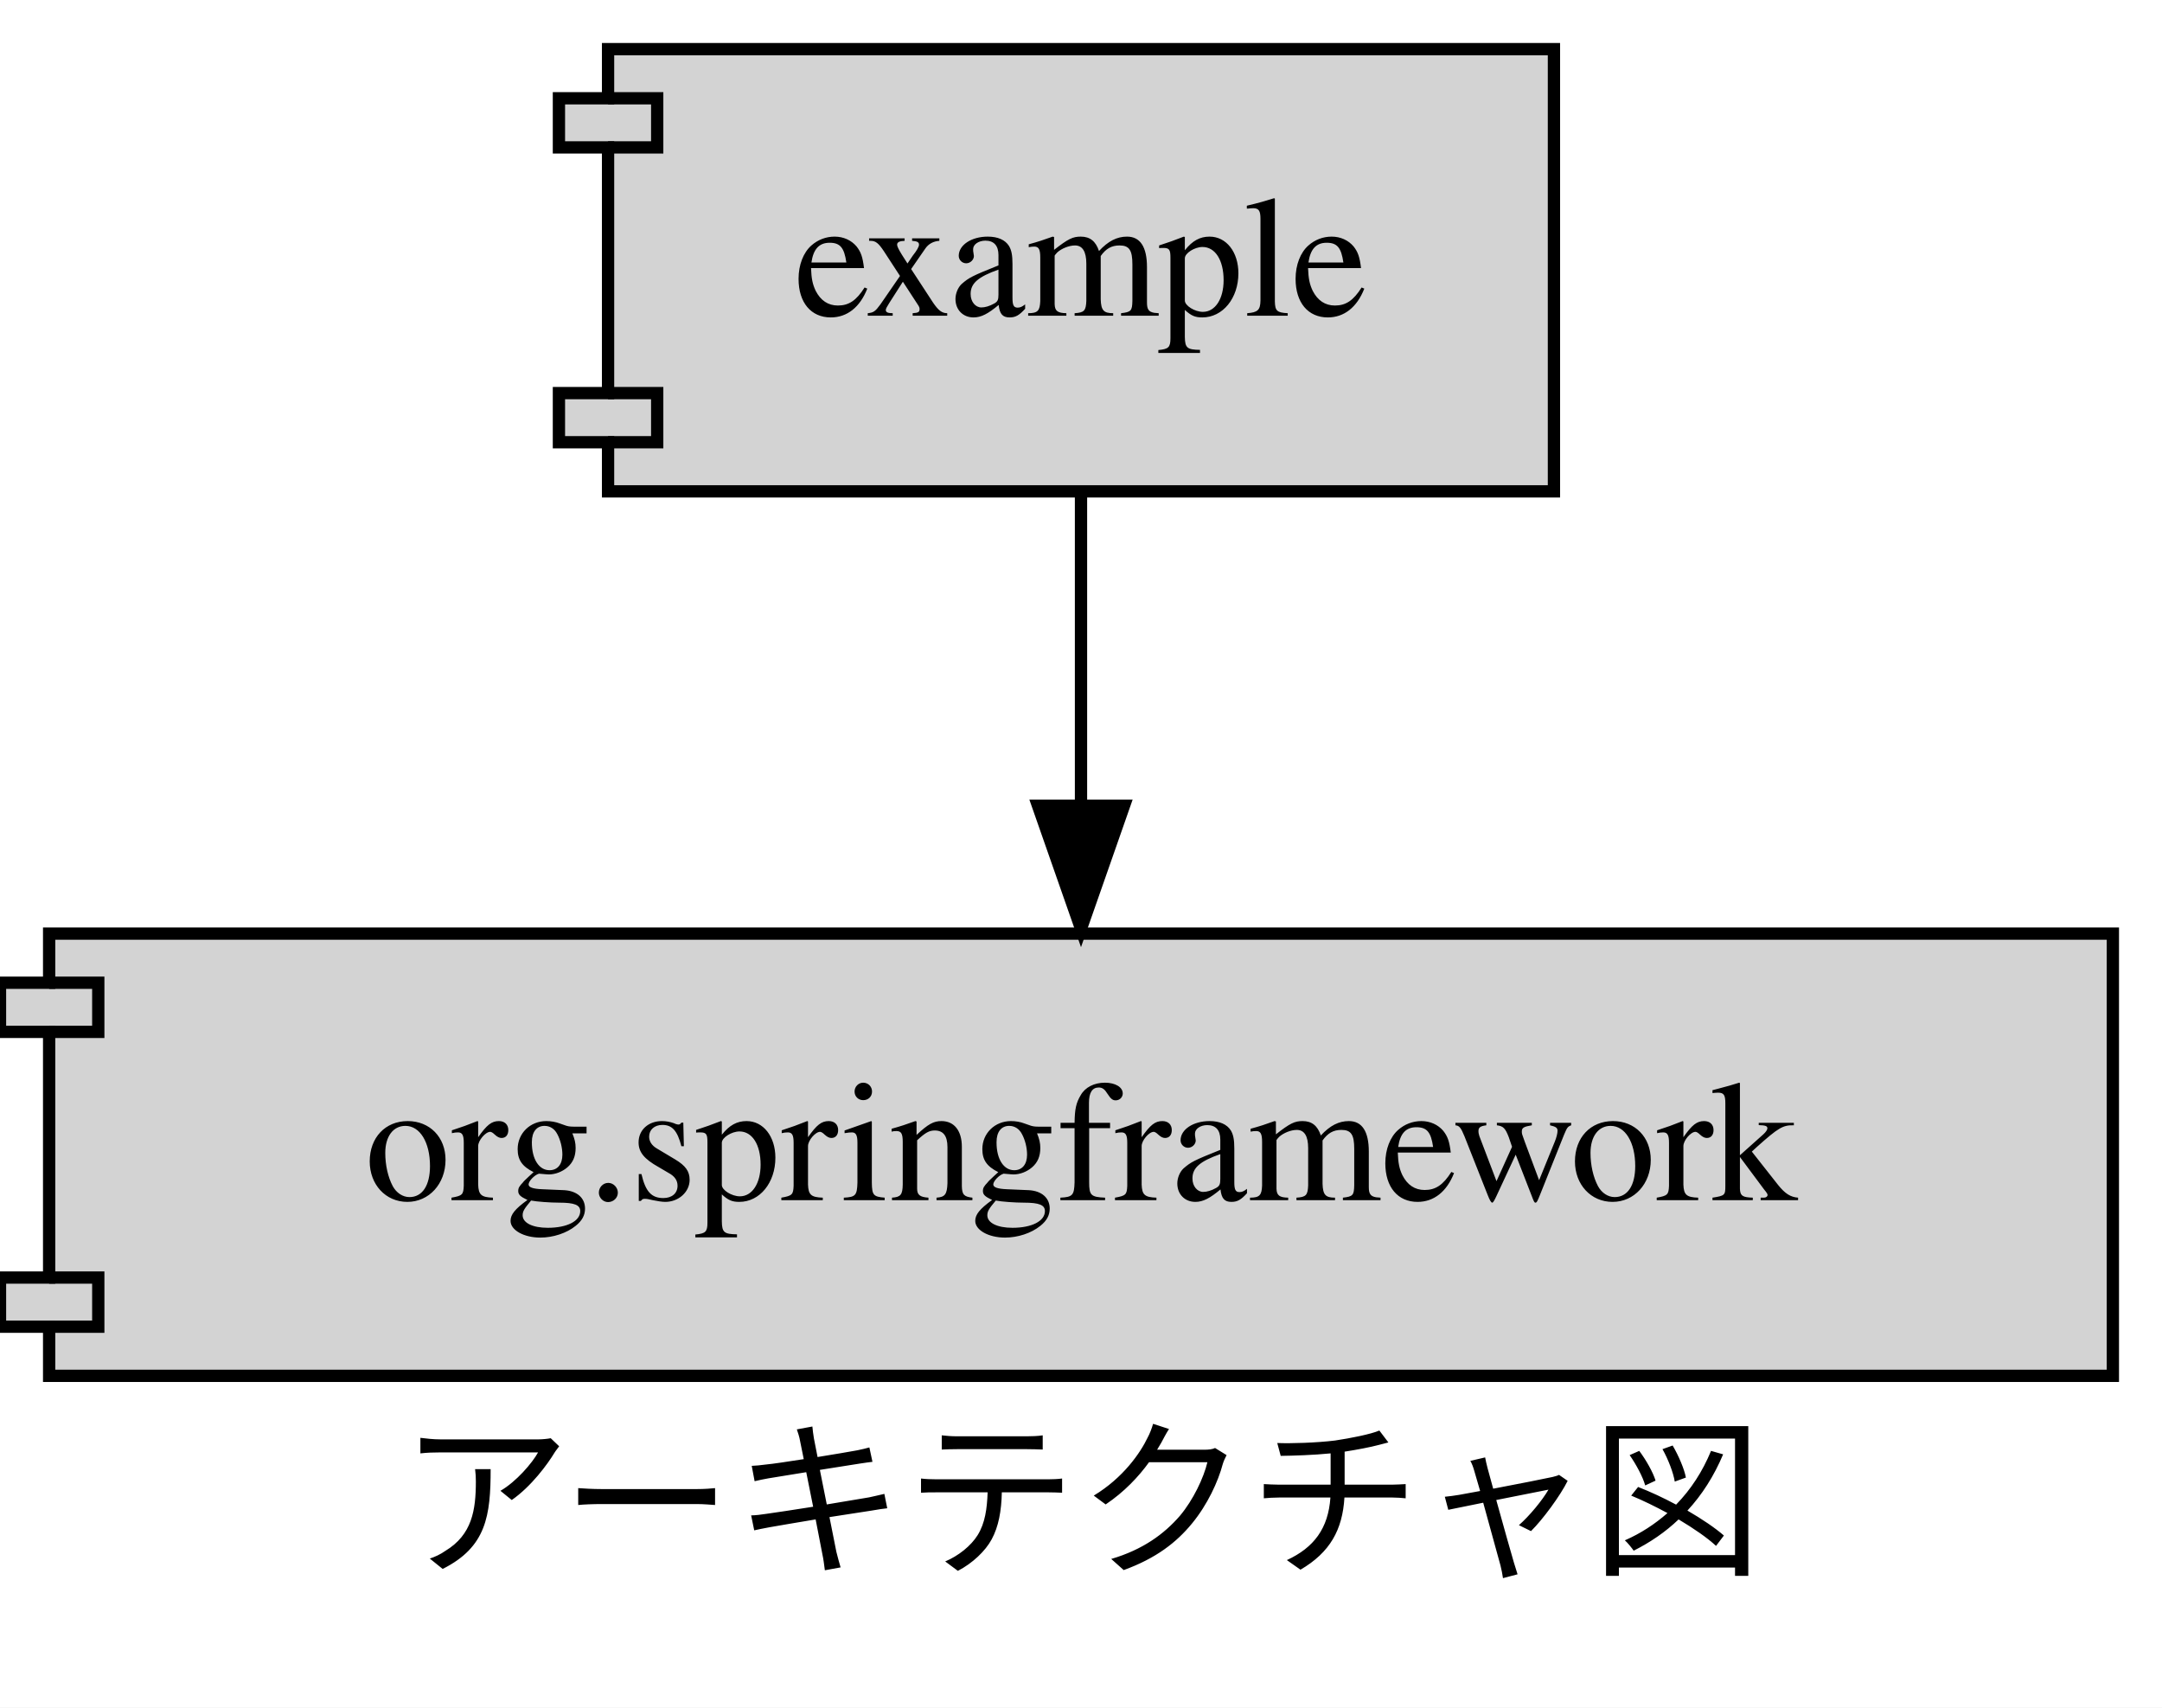
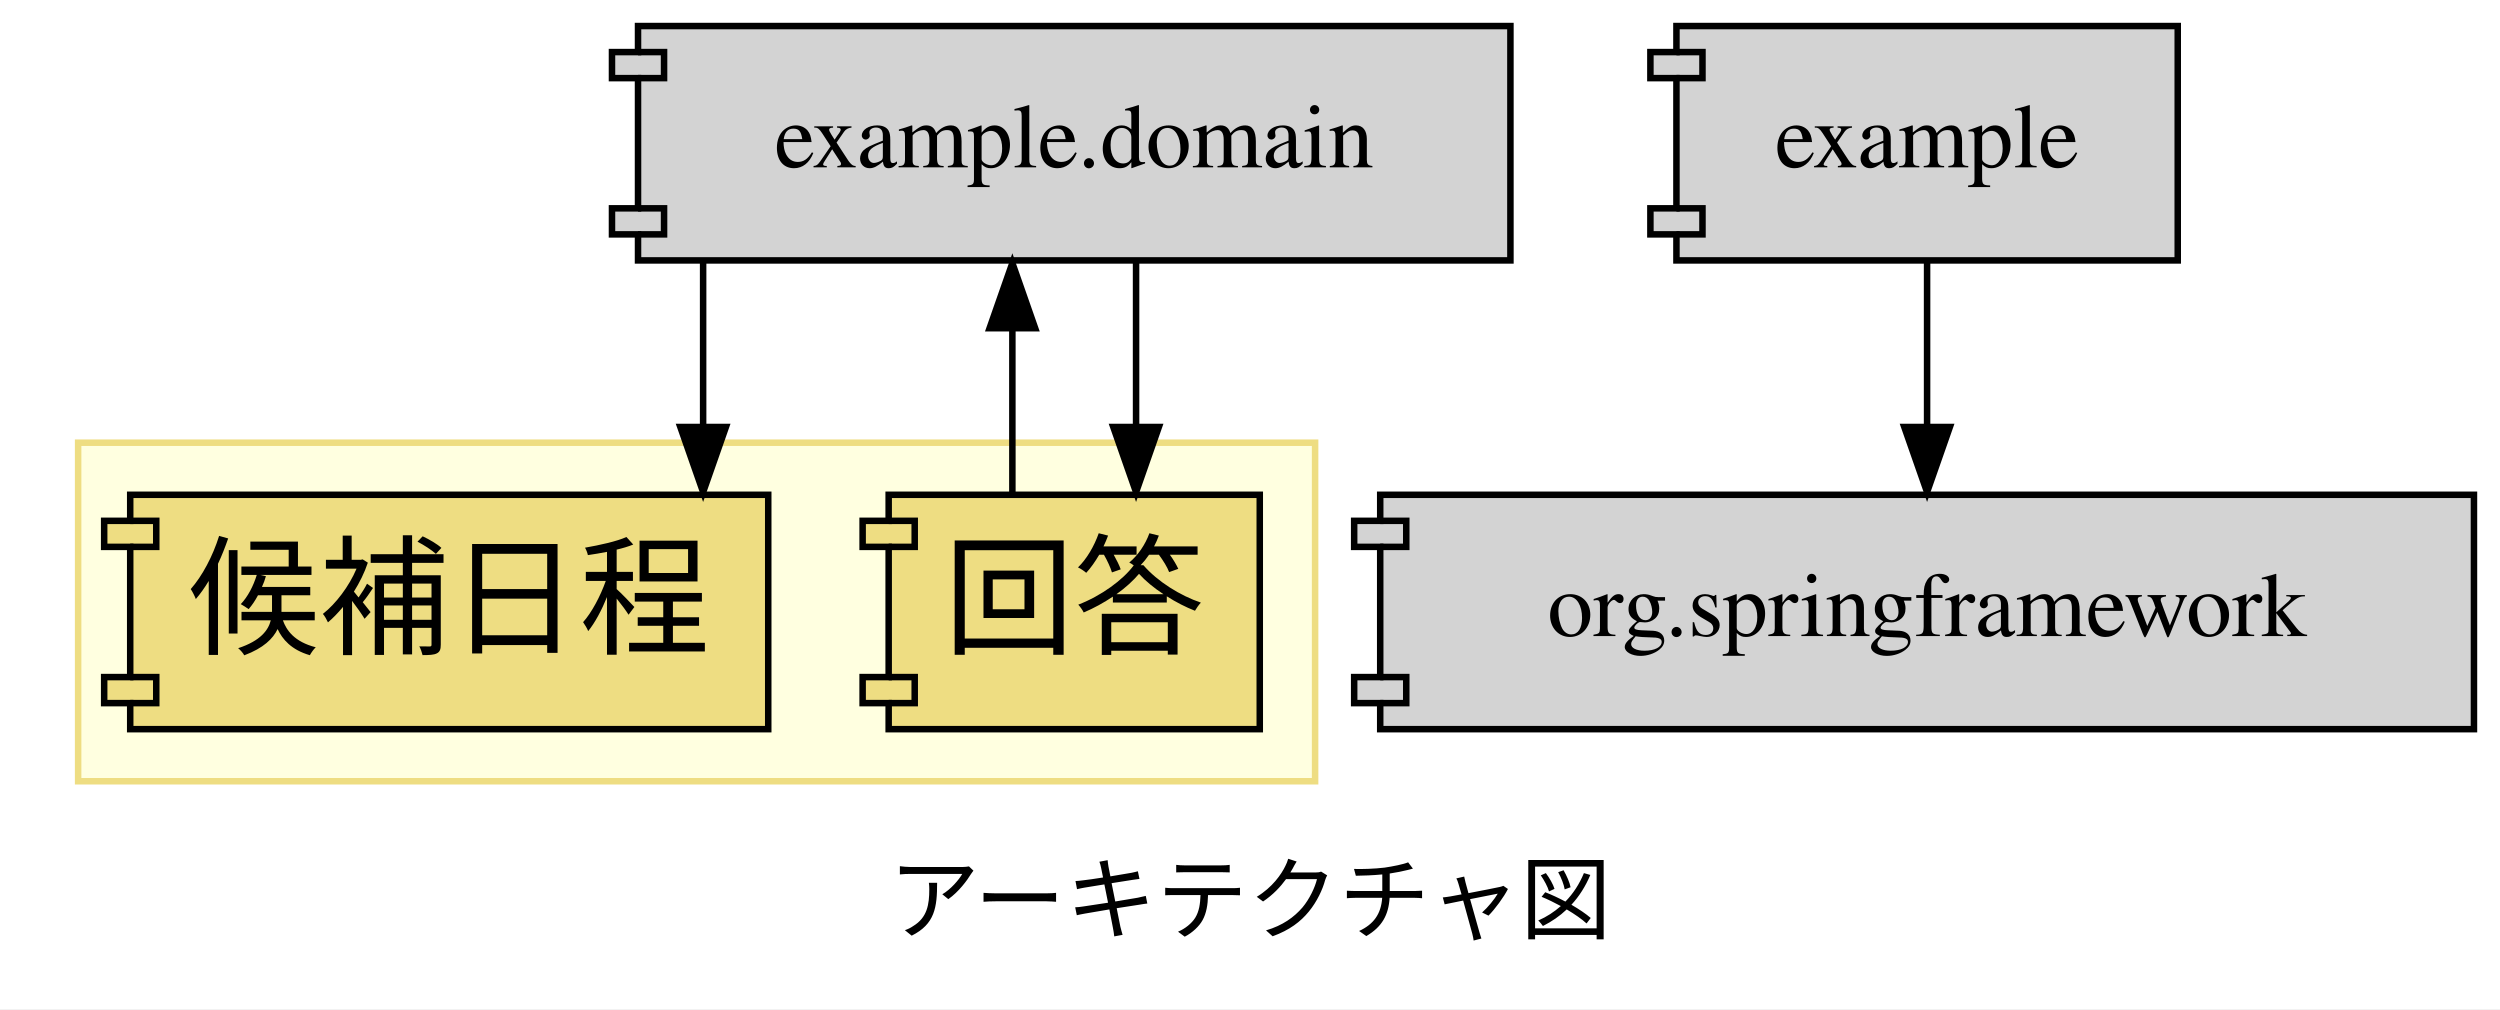
- <svg xmlns="http://www.w3.org/2000/svg" width="176pt" height="139pt" viewBox="0.00 0.00 176.00 139.00">
-   <g id="graph0" class="graph" transform="scale(1 1) rotate(0) translate(4 135)">
-     <polygon fill="white" stroke="transparent" points="-4,4 -4,-135 172,-135 172,4 -4,4" />
-     <text text-anchor="middle" x="84" y="-7.8" font-family="Times,serif" font-size="14.00">アーキテクチャ図</text>
+ <svg xmlns="http://www.w3.org/2000/svg" width="384pt" height="155pt" viewBox="0.00 0.00 384.00 155.00">
+   <g id="graph0" class="graph" transform="scale(1 1) rotate(0) translate(4 151)">
+     <polygon fill="white" stroke="transparent" points="-4,4 -4,-151 380,-151 380,4 -4,4" />
+     <text text-anchor="middle" x="188" y="-7.8" font-family="Times,serif" font-size="14.00">アーキテクチャ図</text>
+     <g id="clust1" class="cluster">
+       <polygon fill="lightyellow" stroke="#eedd82" points="8,-31 8,-83 198,-83 198,-31 8,-31" />
+     </g>
    <g id="node1" class="node">
-       <polygon fill="lightgrey" stroke="black" points="122.5,-131 45.5,-131 45.5,-127 41.5,-127 41.5,-123 45.5,-123 45.5,-103 41.5,-103 41.5,-99 45.5,-99 45.5,-95 122.5,-95 122.5,-131" />
-       <polyline fill="none" stroke="black" points="45.5,-127 49.5,-127 49.5,-123 45.5,-123 " />
-       <polyline fill="none" stroke="black" points="45.5,-103 49.5,-103 49.5,-99 45.5,-99 " />
-       <text text-anchor="middle" x="84" y="-109.3" font-family="Times,serif" font-size="14.00">example</text>
+       <polygon fill="#eedd82" stroke="black" points="189.5,-75 132.5,-75 132.5,-71 128.5,-71 128.5,-67 132.5,-67 132.5,-47 128.5,-47 128.5,-43 132.5,-43 132.5,-39 189.5,-39 189.5,-75" />
+       <polyline fill="none" stroke="black" points="132.5,-71 136.5,-71 136.5,-67 132.5,-67 " />
+       <polyline fill="none" stroke="black" points="132.5,-47 136.5,-47 136.5,-43 132.5,-43 " />
+       <text text-anchor="middle" x="161" y="-52" font-family="Times,serif" font-size="20.00">回答</text>
+     </g>
+     <g id="node3" class="node">
+       <polygon fill="lightgrey" stroke="black" points="228,-147 94,-147 94,-143 90,-143 90,-139 94,-139 94,-119 90,-119 90,-115 94,-115 94,-111 228,-111 228,-147" />
+       <polyline fill="none" stroke="black" points="94,-143 98,-143 98,-139 94,-139 " />
+       <polyline fill="none" stroke="black" points="94,-119 98,-119 98,-115 94,-115 " />
+       <text text-anchor="middle" x="161" y="-125.3" font-family="Times,serif" font-size="14.00">example.domain</text>
+     </g>
+     <g id="edge2" class="edge">
+       <path fill="none" stroke="black" d="M151.5,-75.17C151.5,-75.17 151.5,-100.59 151.5,-100.59" />
+       <polygon fill="black" stroke="black" points="148,-100.59 151.5,-110.59 155,-100.59 148,-100.59" />
    </g>
    <g id="node2" class="node">
-       <polygon fill="lightgrey" stroke="black" points="168,-59 0,-59 0,-55 -4,-55 -4,-51 0,-51 0,-31 -4,-31 -4,-27 0,-27 0,-23 168,-23 168,-59" />
-       <polyline fill="none" stroke="black" points="0,-55 4,-55 4,-51 0,-51 " />
-       <polyline fill="none" stroke="black" points="0,-31 4,-31 4,-27 0,-27 " />
-       <text text-anchor="middle" x="84" y="-37.3" font-family="Times,serif" font-size="14.00">org.springframework</text>
+       <polygon fill="#eedd82" stroke="black" points="114,-75 16,-75 16,-71 12,-71 12,-67 16,-67 16,-47 12,-47 12,-43 16,-43 16,-39 114,-39 114,-75" />
+       <polyline fill="none" stroke="black" points="16,-71 20,-71 20,-67 16,-67 " />
+       <polyline fill="none" stroke="black" points="16,-47 20,-47 20,-43 16,-43 " />
+       <text text-anchor="middle" x="65" y="-52" font-family="Times,serif" font-size="20.00">候補日程</text>
+     </g>
+     <g id="edge3" class="edge">
+       <path fill="none" stroke="black" d="M170.5,-110.83C170.5,-110.83 170.5,-85.41 170.5,-85.41" />
+       <polygon fill="black" stroke="black" points="174,-85.41 170.5,-75.41 167,-85.41 174,-85.41" />
    </g>
    <g id="edge1" class="edge">
-       <path fill="none" stroke="black" d="M84,-94.83C84,-94.83 84,-69.41 84,-69.41" />
-       <polygon fill="black" stroke="black" points="87.5,-69.41 84,-59.41 80.5,-69.41 87.5,-69.41" />
+       <path fill="none" stroke="black" d="M104,-110.83C104,-110.83 104,-85.41 104,-85.41" />
+       <polygon fill="black" stroke="black" points="107.5,-85.41 104,-75.41 100.5,-85.41 107.5,-85.41" />
+     </g>
+     <g id="node4" class="node">
+       <polygon fill="lightgrey" stroke="black" points="330.5,-147 253.5,-147 253.5,-143 249.5,-143 249.5,-139 253.5,-139 253.5,-119 249.5,-119 249.5,-115 253.5,-115 253.5,-111 330.5,-111 330.5,-147" />
+       <polyline fill="none" stroke="black" points="253.5,-143 257.5,-143 257.5,-139 253.5,-139 " />
+       <polyline fill="none" stroke="black" points="253.5,-119 257.5,-119 257.5,-115 253.5,-115 " />
+       <text text-anchor="middle" x="292" y="-125.3" font-family="Times,serif" font-size="14.00">example</text>
+     </g>
+     <g id="node5" class="node">
+       <polygon fill="lightgrey" stroke="black" points="376,-75 208,-75 208,-71 204,-71 204,-67 208,-67 208,-47 204,-47 204,-43 208,-43 208,-39 376,-39 376,-75" />
+       <polyline fill="none" stroke="black" points="208,-71 212,-71 212,-67 208,-67 " />
+       <polyline fill="none" stroke="black" points="208,-47 212,-47 212,-43 208,-43 " />
+       <text text-anchor="middle" x="292" y="-53.3" font-family="Times,serif" font-size="14.00">org.springframework</text>
+     </g>
+     <g id="edge4" class="edge">
+       <path fill="none" stroke="black" d="M292,-110.83C292,-110.83 292,-85.41 292,-85.41" />
+       <polygon fill="black" stroke="black" points="295.5,-85.41 292,-75.41 288.5,-85.41 295.5,-85.41" />
    </g>
  </g>
</svg>
